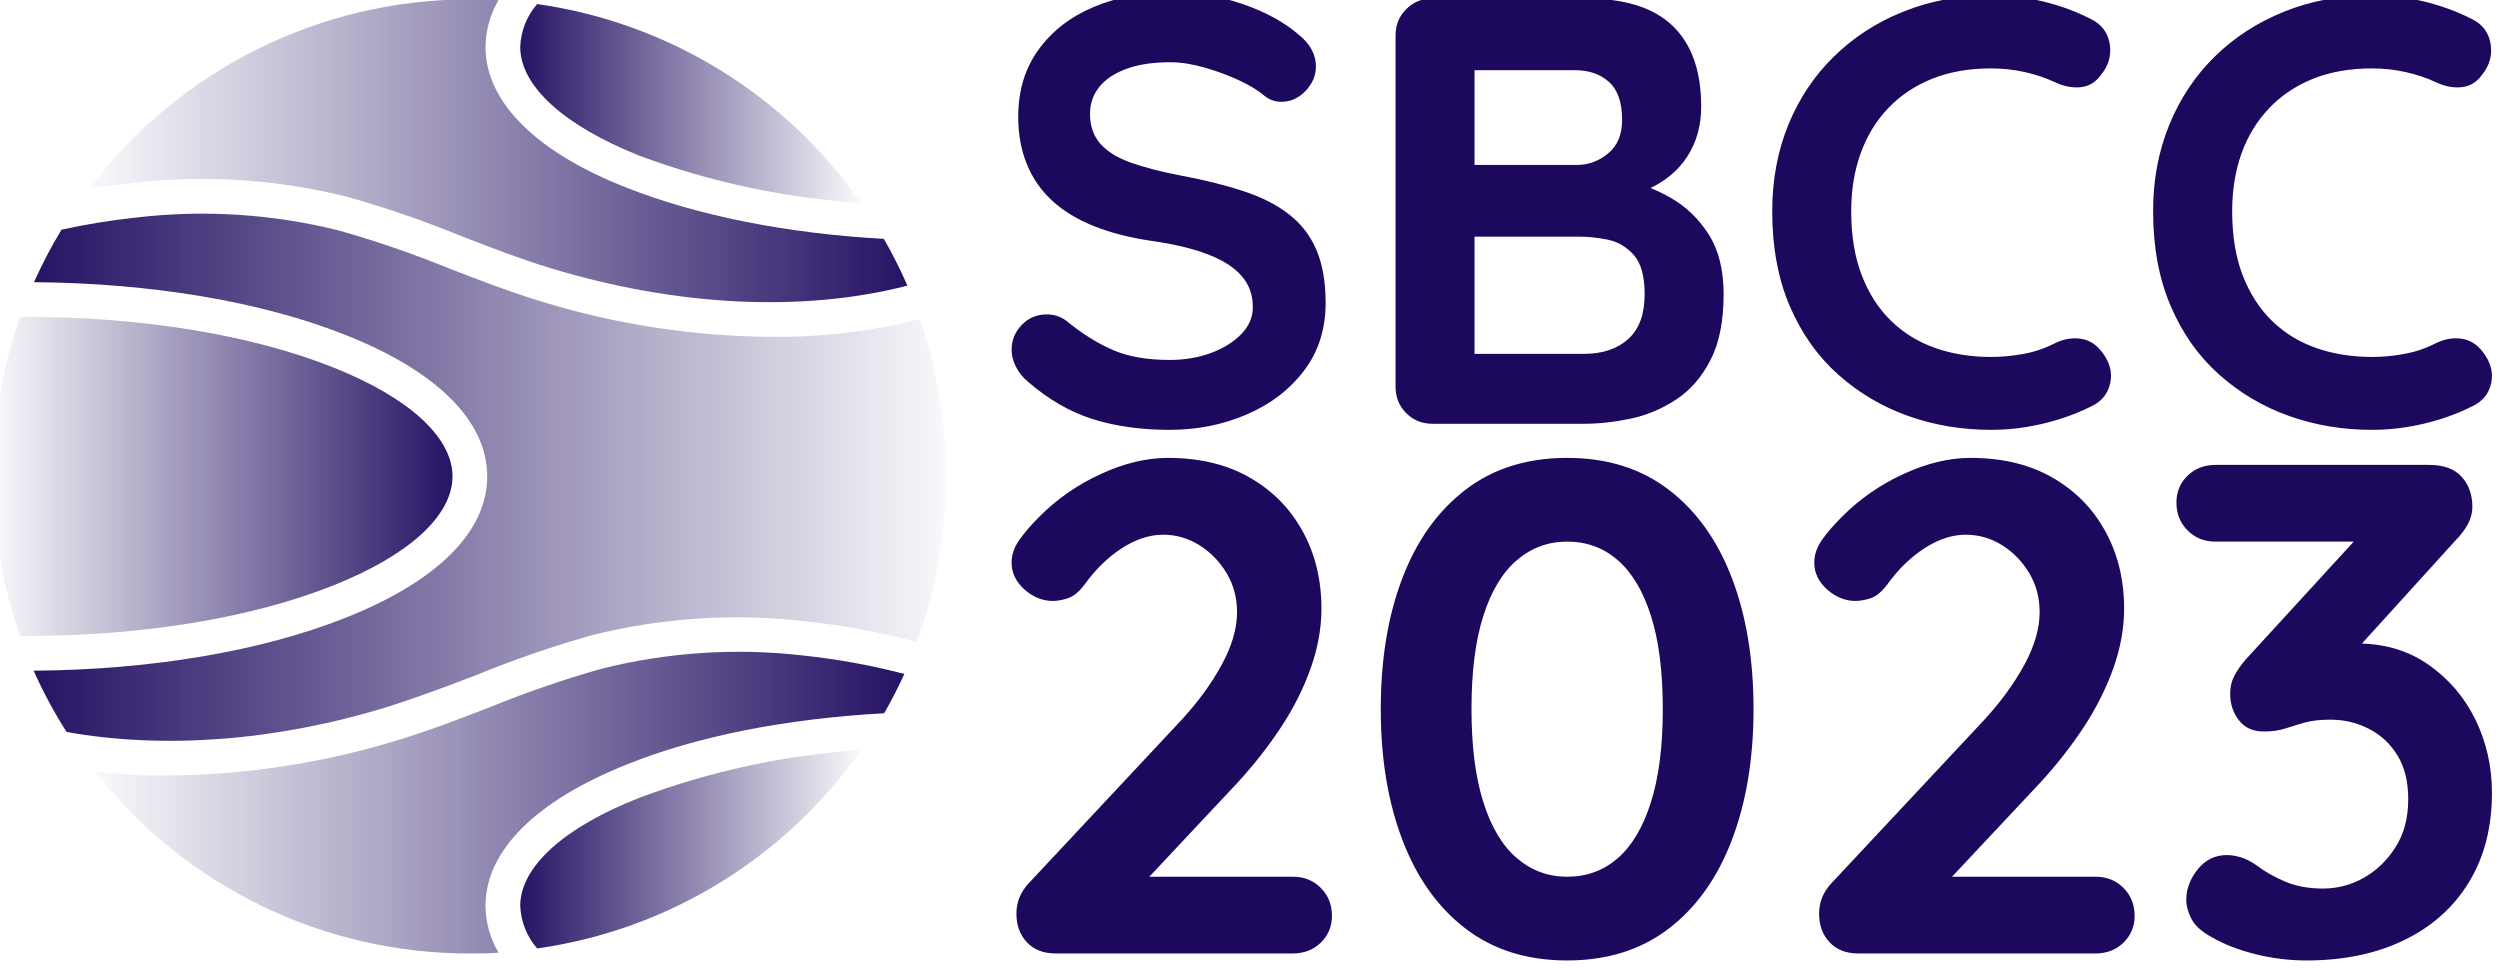
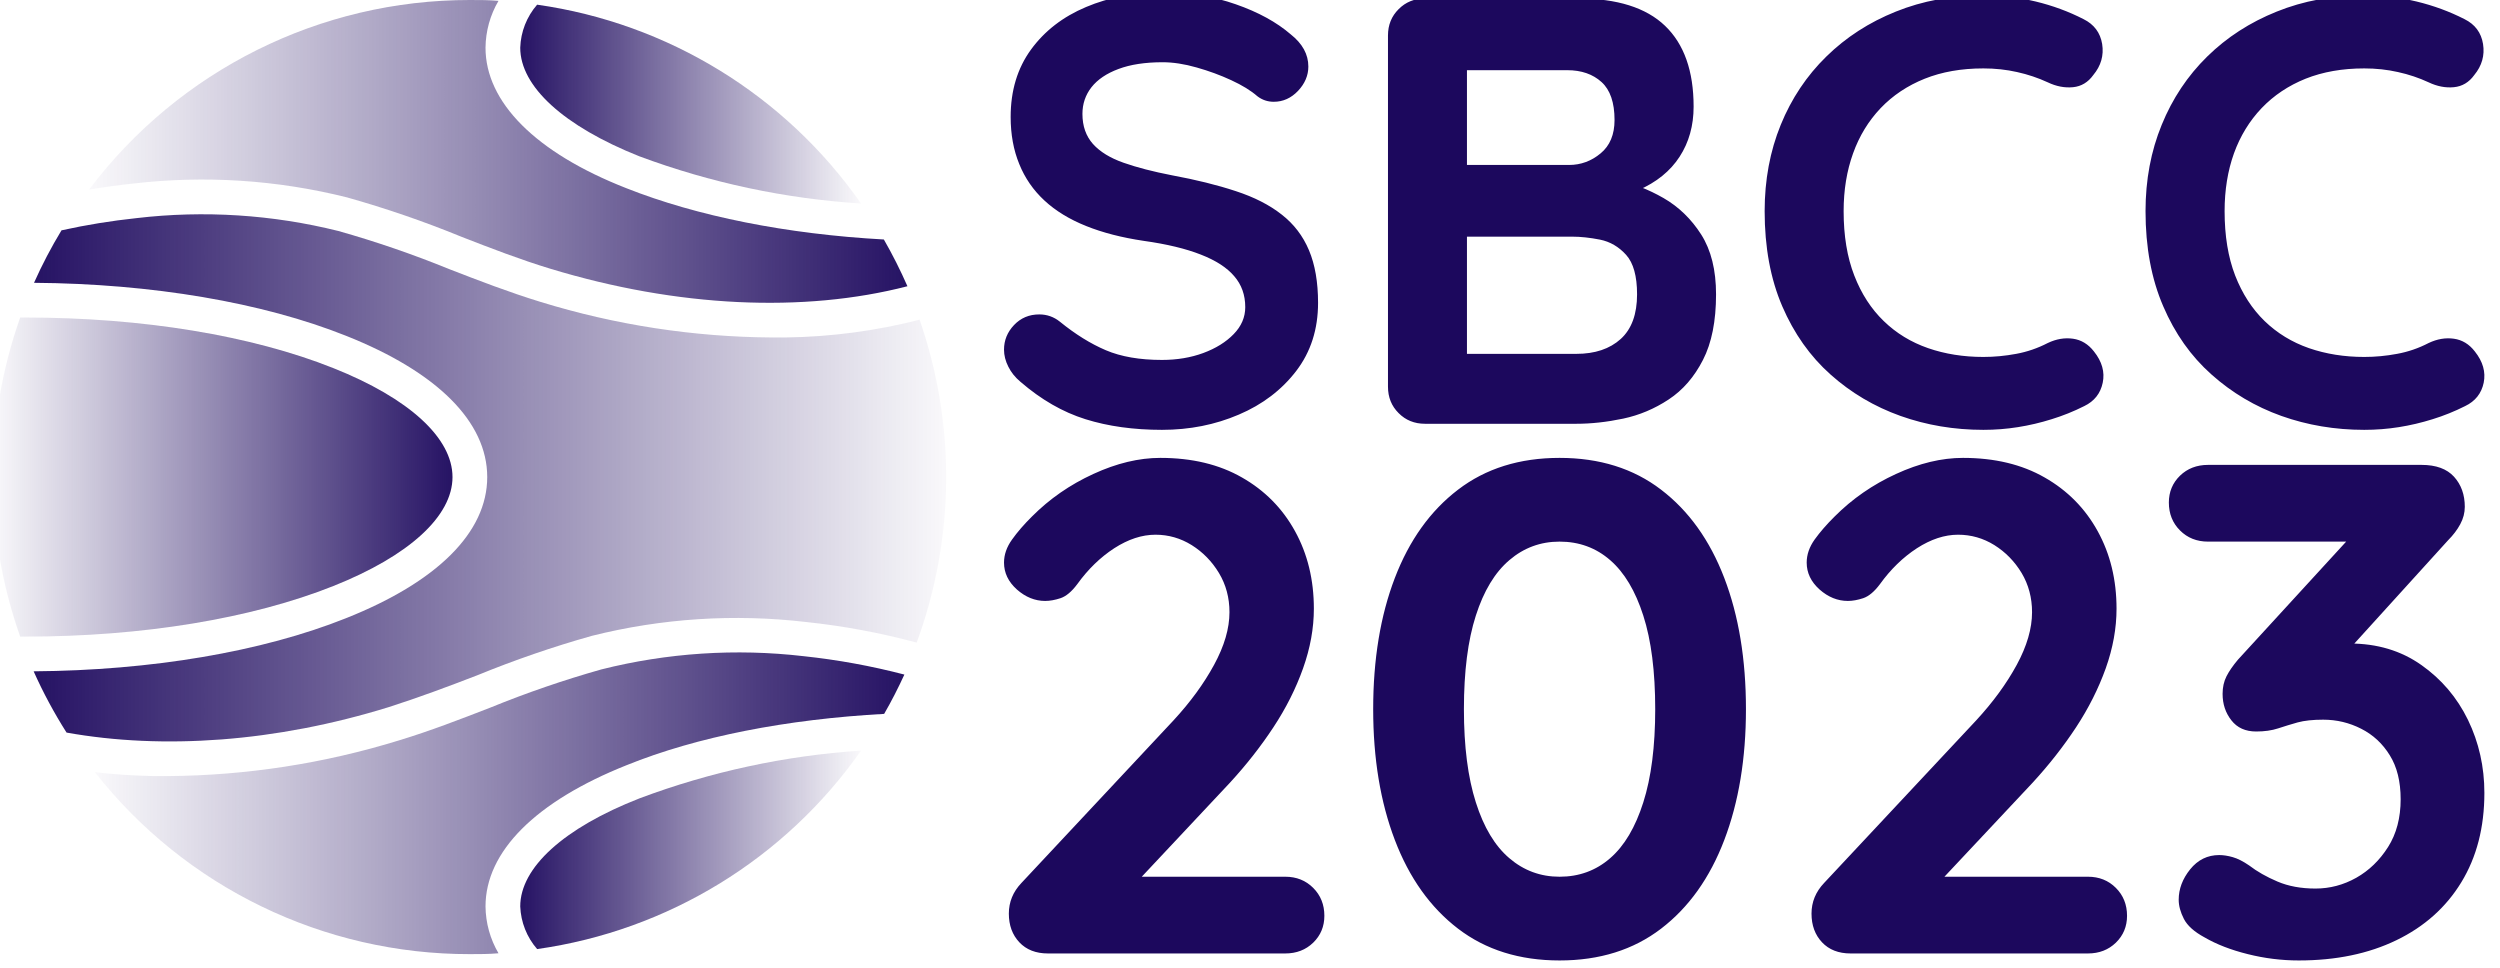
<svg xmlns="http://www.w3.org/2000/svg" xmlns:xlink="http://www.w3.org/1999/xlink" version="1.0" width="329.9px" height="127.7px" viewBox="1 1 329.8 127.7" preserveAspectRatio="xMidYMid meet" color-interpolation-filters="sRGB" style="margin: auto;">
-   <g transform="matrix(1.233392, 0, 0, 1.233392, 0, 0.917648)" style="">
+   <g transform="matrix(1.233392, 0, 0, 1.233392, 0, 1)" style="">
    <rect fill="#1c085d" fill-opacity="0" stroke-width="2" x="0" y="0" width="102" height="102.082" class="image-rect" />
    <svg x="0" y="0" width="102" height="102.082" class="image-svg-svg primary" style="overflow: visible;">
      <svg viewBox="0 -0 99.92 100">
        <defs>
          <linearGradient id="gradiantOne" x1="-1.29" y1="50" x2="50.44" y2="50" gradientUnits="userSpaceOnUse">
            <stop offset="0" stop-color="#1c085d" stop-opacity="0" />
            <stop offset="1" stop-color="#1c085d" />
          </linearGradient>
          <linearGradient id="gradiantTwo" x1="91.92" y1="10.91" x2="53.6" y2="10.91" xlink:href="#gradiantOne" />
          <linearGradient id="gradiantThree" x1="7.8" y1="15.87" x2="99.88" y2="15.87" xlink:href="#gradiantOne" />
          <linearGradient id="gradiantFour" x1="91.92" y1="89.09" x2="53.6" y2="89.09" xlink:href="#gradiantOne" />
          <linearGradient id="gradiantFive" x1="8.43" y1="84.21" x2="99.49" y2="84.21" xlink:href="#gradiantOne" />
          <linearGradient id="gradiantSix" x1="102.55" y1="50.09" x2="-.17" y2="50.09" xlink:href="#gradiantOne" />
        </defs>
        <path d="M48.18 50c0-4.1-4.55-8.26-12.49-11.42-8.58-3.42-20-5.3-32.23-5.3h-.59a50.14 50.14 0 0 0 0 33.44h.59c12.21 0 23.65-1.88 32.23-5.3C43.63 58.26 48.18 54.1 48.18 50z" fill="url(#gradiantOne)" />
        <path d="M67.76 16.38A81.32 81.32 0 0 0 91 21.33 50 50 0 0 0 57.05.49 7.23 7.23 0 0 0 55.28 5c0 4.06 4.55 8.22 12.48 11.38z" fill="url(#gradiantTwo)" />
        <path d="M37.13 20.69a111.47 111.47 0 0 1 12 4.13c3 1.17 6.16 2.39 9.29 3.34C71.76 32.22 85 32.81 95.86 30a51 51 0 0 0-2.47-4.9c-10.16-.56-19.56-2.43-27-5.38C56.89 16 51.64 10.71 51.64 5A9.89 9.89 0 0 1 53 .09C52 0 51 0 50 0a49.93 49.93 0 0 0-39.91 19.87c1.51-.25 3-.46 4.6-.63a62.46 62.46 0 0 1 22.44 1.45z" fill="url(#gradiantThree)" />
        <path d="M55.28 95a7.25 7.25 0 0 0 1.77 4.47A50 50 0 0 0 91 78.67a81.32 81.32 0 0 0-23.21 5C59.83 86.78 55.28 90.94 55.28 95z" fill="url(#gradiantFour)" />
        <path d="M63.78 70.16a110 110 0 0 0-11.63 4c-3.09 1.2-6.29 2.44-9.55 3.43a84.22 84.22 0 0 1-24.27 3.75h-1.41q-3.21-.06-6.22-.41A49.88 49.88 0 0 0 50 100c1 0 2 0 3-.09A9.92 9.92 0 0 1 51.64 95c0-5.75 5.25-11 14.78-14.8 7.41-3 16.81-4.82 27-5.38.77-1.33 1.47-2.71 2.12-4.12a72.14 72.14 0 0 0-10.58-1.93 59 59 0 0 0-21.18 1.39z" fill="url(#gradiantFive)" />
        <path d="M97.21 33.49a59.86 59.86 0 0 1-14.13 1.88h-1.41a84.22 84.22 0 0 1-24.27-3.73c-3.26-1-6.46-2.23-9.55-3.43a110 110 0 0 0-11.63-4 59 59 0 0 0-21.15-1.35 71.78 71.78 0 0 0-7.87 1.28 49.49 49.49 0 0 0-2.88 5.5c12.34.09 23.93 2.05 32.72 5.56 9.53 3.79 14.78 9 14.78 14.8S46.57 61 37 64.8c-8.79 3.51-20.38 5.47-32.72 5.56a50.06 50.06 0 0 0 3.45 6.42c10.11 1.81 21.92 1 33.77-2.67 3.13-1 6.26-2.17 9.29-3.34a111.47 111.47 0 0 1 12-4.13 62.46 62.46 0 0 1 22.44-1.45 74.71 74.71 0 0 1 11.6 2.16 50.25 50.25 0 0 0 .3-33.86z" fill="url(#gradiantSix)" />
      </svg>
    </svg>
  </g>
-   <g fill="#1c085d" class="icon-text-wrapper icon-svg-group iconsvg" transform="matrix(1.233392, 0, 0, 1.233392, 0, 0)" style="">
+   <g fill="#1c085d" class="icon-text-wrapper icon-svg-group iconsvg" transform="matrix(1.233392, 0, 0, 1.233392, -1, 0)" style="">
    <g transform="translate(109,0)">
      <g class="tp-name iconsvg-namesvg">
        <g transform="scale(1)">
          <g>
            <path d="M19.5 0.65L19.5 0.65Q14.95 0.65 11.31-0.49 7.67-1.63 4.36-4.49L4.36-4.49Q3.51-5.2 3.06-6.11 2.6-7.02 2.6-7.93L2.6-7.93Q2.6-9.43 3.67-10.56 4.75-11.7 6.37-11.7L6.37-11.7Q7.61-11.7 8.58-10.92L8.58-10.92Q11.05-8.91 13.49-7.87 15.93-6.83 19.5-6.83L19.5-6.83Q21.91-6.83 23.92-7.57 25.94-8.32 27.17-9.59 28.41-10.86 28.41-12.48L28.41-12.48Q28.41-14.43 27.23-15.79 26.07-17.16 23.66-18.1 21.25-19.05 17.55-19.57L17.55-19.57Q14.04-20.09 11.38-21.16 8.71-22.23 6.92-23.89 5.13-25.55 4.23-27.79 3.31-30.03 3.31-32.83L3.31-32.83Q3.31-37.05 5.49-40.04 7.67-43.03 11.38-44.59 15.08-46.15 19.57-46.15L19.57-46.15Q23.79-46.15 27.4-44.88 31.01-43.62 33.28-41.66L33.28-41.66Q35.16-40.17 35.16-38.22L35.16-38.22Q35.16-36.79 34.06-35.62 32.95-34.45 31.46-34.45L31.46-34.45Q30.48-34.45 29.71-35.04L29.71-35.04Q28.67-35.95 26.91-36.76 25.16-37.57 23.21-38.12 21.25-38.68 19.57-38.68L19.57-38.68Q16.77-38.68 14.85-37.96 12.94-37.25 11.96-36.01 10.99-34.77 10.99-33.15L10.99-33.15Q10.99-31.2 12.12-29.93 13.26-28.67 15.41-27.92 17.55-27.17 20.54-26.59L20.54-26.59Q24.44-25.87 27.4-24.89 30.36-23.92 32.3-22.39 34.26-20.87 35.23-18.56 36.2-16.25 36.2-12.94L36.2-12.94Q36.2-8.71 33.87-5.66 31.53-2.6 27.72-0.98 23.92 0.65 19.5 0.65ZM47.64-45.5L64.03-45.5Q70.27-45.5 73.32-42.58 76.38-39.65 76.38-33.93L76.38-33.93Q76.38-30.88 74.88-28.57 73.38-26.26 70.46-24.99 67.53-23.73 63.25-23.73L63.25-23.73 63.5-26.65Q65.52-26.65 68.12-26.1 70.72-25.55 73.16-24.15 75.59-22.75 77.19-20.25 78.78-17.75 78.78-13.85L78.78-13.85Q78.78-9.55 77.38-6.83 75.98-4.09 73.71-2.6 71.44-1.1 68.84-0.55 66.23 0 63.83 0L63.83 0 47.64 0Q45.95 0 44.82-1.14 43.68-2.27 43.68-3.97L43.68-3.97 43.68-41.54Q43.68-43.23 44.82-44.36 45.95-45.5 47.64-45.5L47.64-45.5ZM62.86-37.83L62.86-37.83 51.28-37.83 52.13-38.87 52.13-27.11 51.35-27.69 63.05-27.69Q64.94-27.69 66.43-28.93 67.92-30.16 67.92-32.5L67.92-32.5Q67.92-35.3 66.53-36.56 65.13-37.83 62.86-37.83ZM63.38-20.02L63.38-20.02 51.55-20.02 52.13-20.54 52.13-6.83 51.48-7.48 63.83-7.48Q66.82-7.48 68.58-9.07 70.33-10.66 70.33-13.85L70.33-13.85Q70.33-16.77 69.16-18.07 67.99-19.37 66.37-19.7 64.74-20.02 63.38-20.02ZM118.1-43.29L118.1-43.29Q119.79-42.45 120.09-40.63 120.38-38.8 119.14-37.31L119.14-37.31Q118.3-36.14 116.97-36.01 115.63-35.88 114.27-36.53L114.27-36.53Q112.71-37.25 110.99-37.63 109.27-38.02 107.38-38.02L107.38-38.02Q103.87-38.02 101.11-36.92 98.34-35.81 96.39-33.77 94.44-31.72 93.44-28.93 92.43-26.13 92.43-22.75L92.43-22.75Q92.43-18.79 93.57-15.86 94.7-12.94 96.72-10.99 98.73-9.04 101.47-8.09 104.19-7.15 107.38-7.15L107.38-7.15Q109.13-7.15 110.89-7.48 112.64-7.8 114.27-8.64L114.27-8.64Q115.63-9.29 116.97-9.1 118.3-8.91 119.21-7.74L119.21-7.74Q120.51-6.11 120.15-4.39 119.79-2.67 118.17-1.89L118.17-1.89Q116.48-1.04 114.69-0.49 112.91 0.07 111.08 0.36 109.27 0.65 107.38 0.65L107.38 0.65Q102.7 0.65 98.51-0.84 94.31-2.34 91.03-5.27 87.75-8.19 85.86-12.58 83.98-16.96 83.98-22.75L83.98-22.75Q83.98-27.76 85.7-31.98 87.42-36.2 90.58-39.29 93.73-42.38 98.02-44.1 102.31-45.83 107.38-45.83L107.38-45.83Q110.24-45.83 112.97-45.18 115.7-44.52 118.1-43.29ZM158.86-43.29L158.86-43.29Q160.55-42.45 160.84-40.63 161.13-38.8 159.9-37.31L159.9-37.31Q159.06-36.14 157.72-36.01 156.39-35.88 155.02-36.53L155.02-36.53Q153.47-37.25 151.74-37.63 150.02-38.02 148.13-38.02L148.13-38.02Q144.63-38.02 141.86-36.92 139.1-35.81 137.15-33.77 135.2-31.72 134.19-28.93 133.19-26.13 133.19-22.75L133.19-22.75Q133.19-18.79 134.32-15.86 135.46-12.94 137.47-10.99 139.49-9.04 142.22-8.09 144.95-7.15 148.13-7.15L148.13-7.15Q149.89-7.15 151.64-7.48 153.4-7.8 155.02-8.64L155.02-8.64Q156.39-9.29 157.72-9.1 159.06-8.91 159.96-7.74L159.96-7.74Q161.26-6.11 160.91-4.39 160.55-2.67 158.92-1.89L158.92-1.89Q157.23-1.04 155.45-0.49 153.66 0.07 151.84 0.36 150.02 0.65 148.13 0.65L148.13 0.65Q143.45 0.65 139.26-0.84 135.07-2.34 131.79-5.27 128.5-8.19 126.62-12.58 124.73-16.96 124.73-22.75L124.73-22.75Q124.73-27.76 126.46-31.98 128.18-36.2 131.33-39.29 134.48-42.38 138.77-44.1 143.06-45.83 148.13-45.83L148.13-45.83Q151-45.83 153.72-45.18 156.45-44.52 158.86-43.29Z" transform="translate(-2.6, 46.15)" />
          </g>
          <g fill="#1c085d" transform="translate(0,49.8)">
            <g transform="scale(1.01223)">
              <path d="M16.6-8.11L33.2-8.11Q34.97-8.11 36.15-6.93 37.33-5.75 37.33-3.98L37.33-3.98Q37.33-2.29 36.15-1.14 34.97 0 33.2 0L33.2 0 8.11 0Q6.2 0 5.09-1.18 3.98-2.36 3.98-4.21L3.98-4.21Q3.98-6.05 5.31-7.45L5.31-7.45 21.39-24.64Q24.05-27.52 25.67-30.5 27.3-33.49 27.3-36.07L27.3-36.07Q27.3-38.36 26.19-40.21 25.08-42.05 23.31-43.16 21.54-44.26 19.48-44.26L19.48-44.26Q17.34-44.26 15.12-42.83 12.91-41.39 11.21-39.03L11.21-39.03Q10.33-37.85 9.44-37.55 8.56-37.26 7.82-37.26L7.82-37.26Q6.2-37.26 4.83-38.47 3.47-39.69 3.47-41.31L3.47-41.31Q3.47-42.57 4.32-43.75 5.16-44.93 6.42-46.18L6.42-46.18Q9.22-48.99 12.91-50.68 16.6-52.38 19.99-52.38L19.99-52.38Q25.01-52.38 28.62-50.31 32.24-48.25 34.23-44.63 36.22-41.02 36.22-36.44L36.22-36.44Q36.22-33.35 35.08-30.14 33.94-26.93 31.94-23.9 29.95-20.88 27.37-18.07L27.37-18.07 17.41-7.45 16.6-8.11ZM62.19 0.74L62.19 0.74Q55.85 0.74 51.46-2.62 47.07-5.98 44.78-11.99 42.49-18 42.49-25.82L42.49-25.82Q42.49-33.71 44.78-39.69 47.07-45.67 51.46-49.02 55.85-52.38 62.19-52.38L62.19-52.38Q68.53-52.38 72.92-49.02 77.31-45.67 79.6-39.69 81.89-33.71 81.89-25.82L81.89-25.82Q81.89-18 79.6-11.99 77.31-5.98 72.92-2.62 68.53 0.74 62.19 0.74ZM62.19-8.11L62.19-8.11Q65.29-8.11 67.54-10.07 69.79-12.02 71.04-15.97 72.3-19.92 72.3-25.82L72.3-25.82Q72.3-31.8 71.04-35.71 69.79-39.62 67.54-41.57 65.29-43.53 62.19-43.53L62.19-43.53Q59.17-43.53 56.88-41.57 54.59-39.62 53.34-35.71 52.08-31.8 52.08-25.82L52.08-25.82Q52.08-19.92 53.34-15.97 54.59-12.02 56.88-10.07 59.17-8.11 62.19-8.11ZM101.44-8.11L118.04-8.11Q119.81-8.11 120.99-6.93 122.17-5.75 122.17-3.98L122.17-3.98Q122.17-2.29 120.99-1.14 119.81 0 118.04 0L118.04 0 92.95 0Q91.04 0 89.93-1.18 88.82-2.36 88.82-4.21L88.82-4.21Q88.82-6.05 90.15-7.45L90.15-7.45 106.23-24.64Q108.89-27.52 110.51-30.5 112.13-33.49 112.13-36.07L112.13-36.07Q112.13-38.36 111.03-40.21 109.92-42.05 108.15-43.16 106.38-44.26 104.31-44.26L104.31-44.26Q102.18-44.26 99.96-42.83 97.75-41.39 96.05-39.03L96.05-39.03Q95.17-37.85 94.28-37.55 93.4-37.26 92.66-37.26L92.66-37.26Q91.04-37.26 89.67-38.47 88.31-39.69 88.31-41.31L88.31-41.31Q88.31-42.57 89.15-43.75 90-44.93 91.26-46.18L91.26-46.18Q94.06-48.99 97.75-50.68 101.44-52.38 104.83-52.38L104.83-52.38Q109.85-52.38 113.46-50.31 117.08-48.25 119.07-44.63 121.06-41.02 121.06-36.44L121.06-36.44Q121.06-33.35 119.92-30.14 118.77-26.93 116.78-23.9 114.79-20.88 112.21-18.07L112.21-18.07 102.25-7.45 101.44-8.11ZM131.91-10.4L131.91-10.4Q132.57-10.4 133.34-10.18 134.12-9.96 135.08-9.3L135.08-9.3Q136.33-8.34 138.07-7.6 139.8-6.86 142.09-6.86L142.09-6.86Q144.37-6.86 146.4-8 148.43-9.15 149.76-11.25 151.09-13.35 151.09-16.3L151.09-16.3Q151.09-19.11 149.94-20.95 148.8-22.8 146.92-23.75 145.04-24.71 142.9-24.71L142.9-24.71Q141.27-24.71 140.2-24.42 139.14-24.12 138.14-23.79 137.14-23.46 135.82-23.46L135.82-23.46Q134.12-23.46 133.2-24.64 132.27-25.82 132.27-27.44L132.27-27.44Q132.27-28.48 132.68-29.29 133.09-30.1 133.9-31.06L133.9-31.06 146.88-45.22 148.87-43.53 130.73-43.53Q128.95-43.53 127.77-44.71 126.59-45.89 126.59-47.66L126.59-47.66Q126.59-49.35 127.77-50.5 128.95-51.64 130.73-51.64L130.73-51.64 153.3-51.64Q155.59-51.64 156.73-50.39 157.87-49.13 157.87-47.21L157.87-47.21Q157.87-46.26 157.39-45.37 156.91-44.48 156.1-43.67L156.1-43.67 143.05-29.29 141.05-31.8Q141.86-32.16 143.3-32.46 144.74-32.76 145.7-32.76L145.7-32.76Q150.05-32.76 153.26-30.5 156.47-28.25 158.21-24.68 159.94-21.1 159.94-16.97L159.94-16.97Q159.94-11.51 157.5-7.52 155.07-3.54 150.64-1.4 146.22 0.74 140.32 0.74L140.32 0.74Q137.59 0.74 134.93 0.07 132.27-0.59 130.36-1.7L130.36-1.7Q128.73-2.58 128.18-3.65 127.63-4.72 127.63-5.68L127.63-5.68Q127.63-7.38 128.84-8.89 130.06-10.4 131.91-10.4Z" transform="translate(-3.47, 52.38)" />
            </g>
          </g>
        </g>
      </g>
    </g>
  </g>
</svg>
